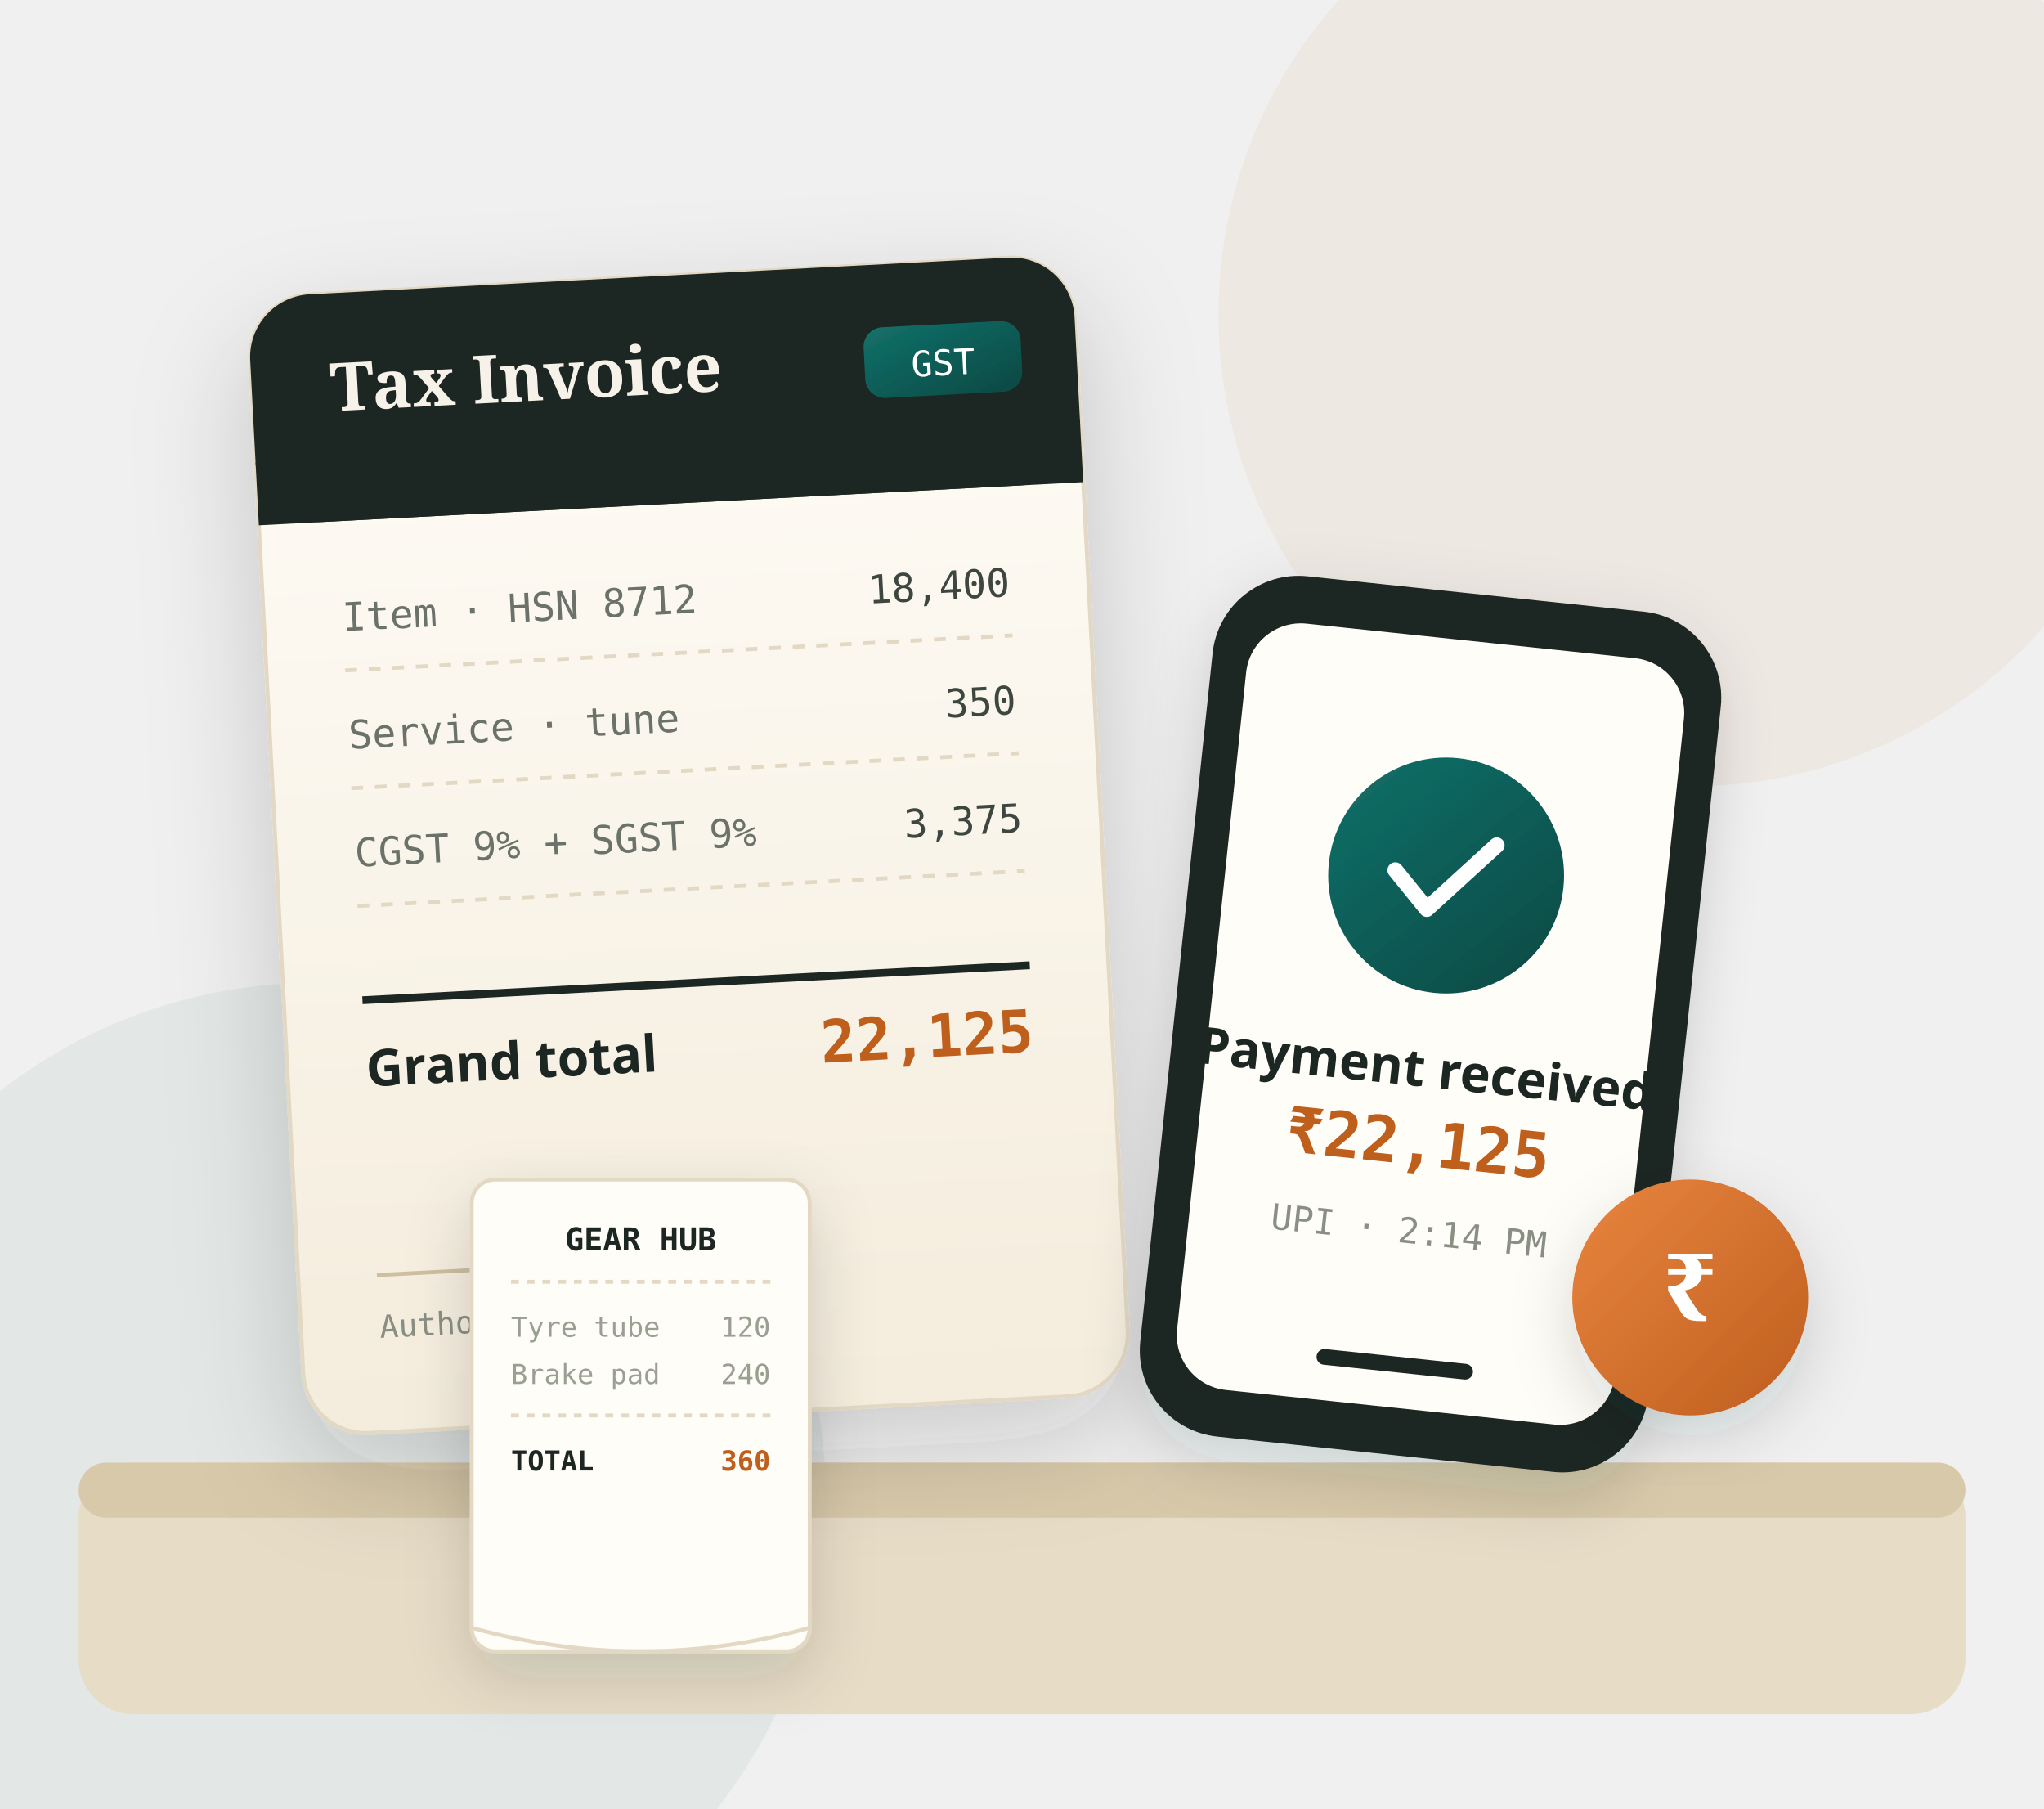
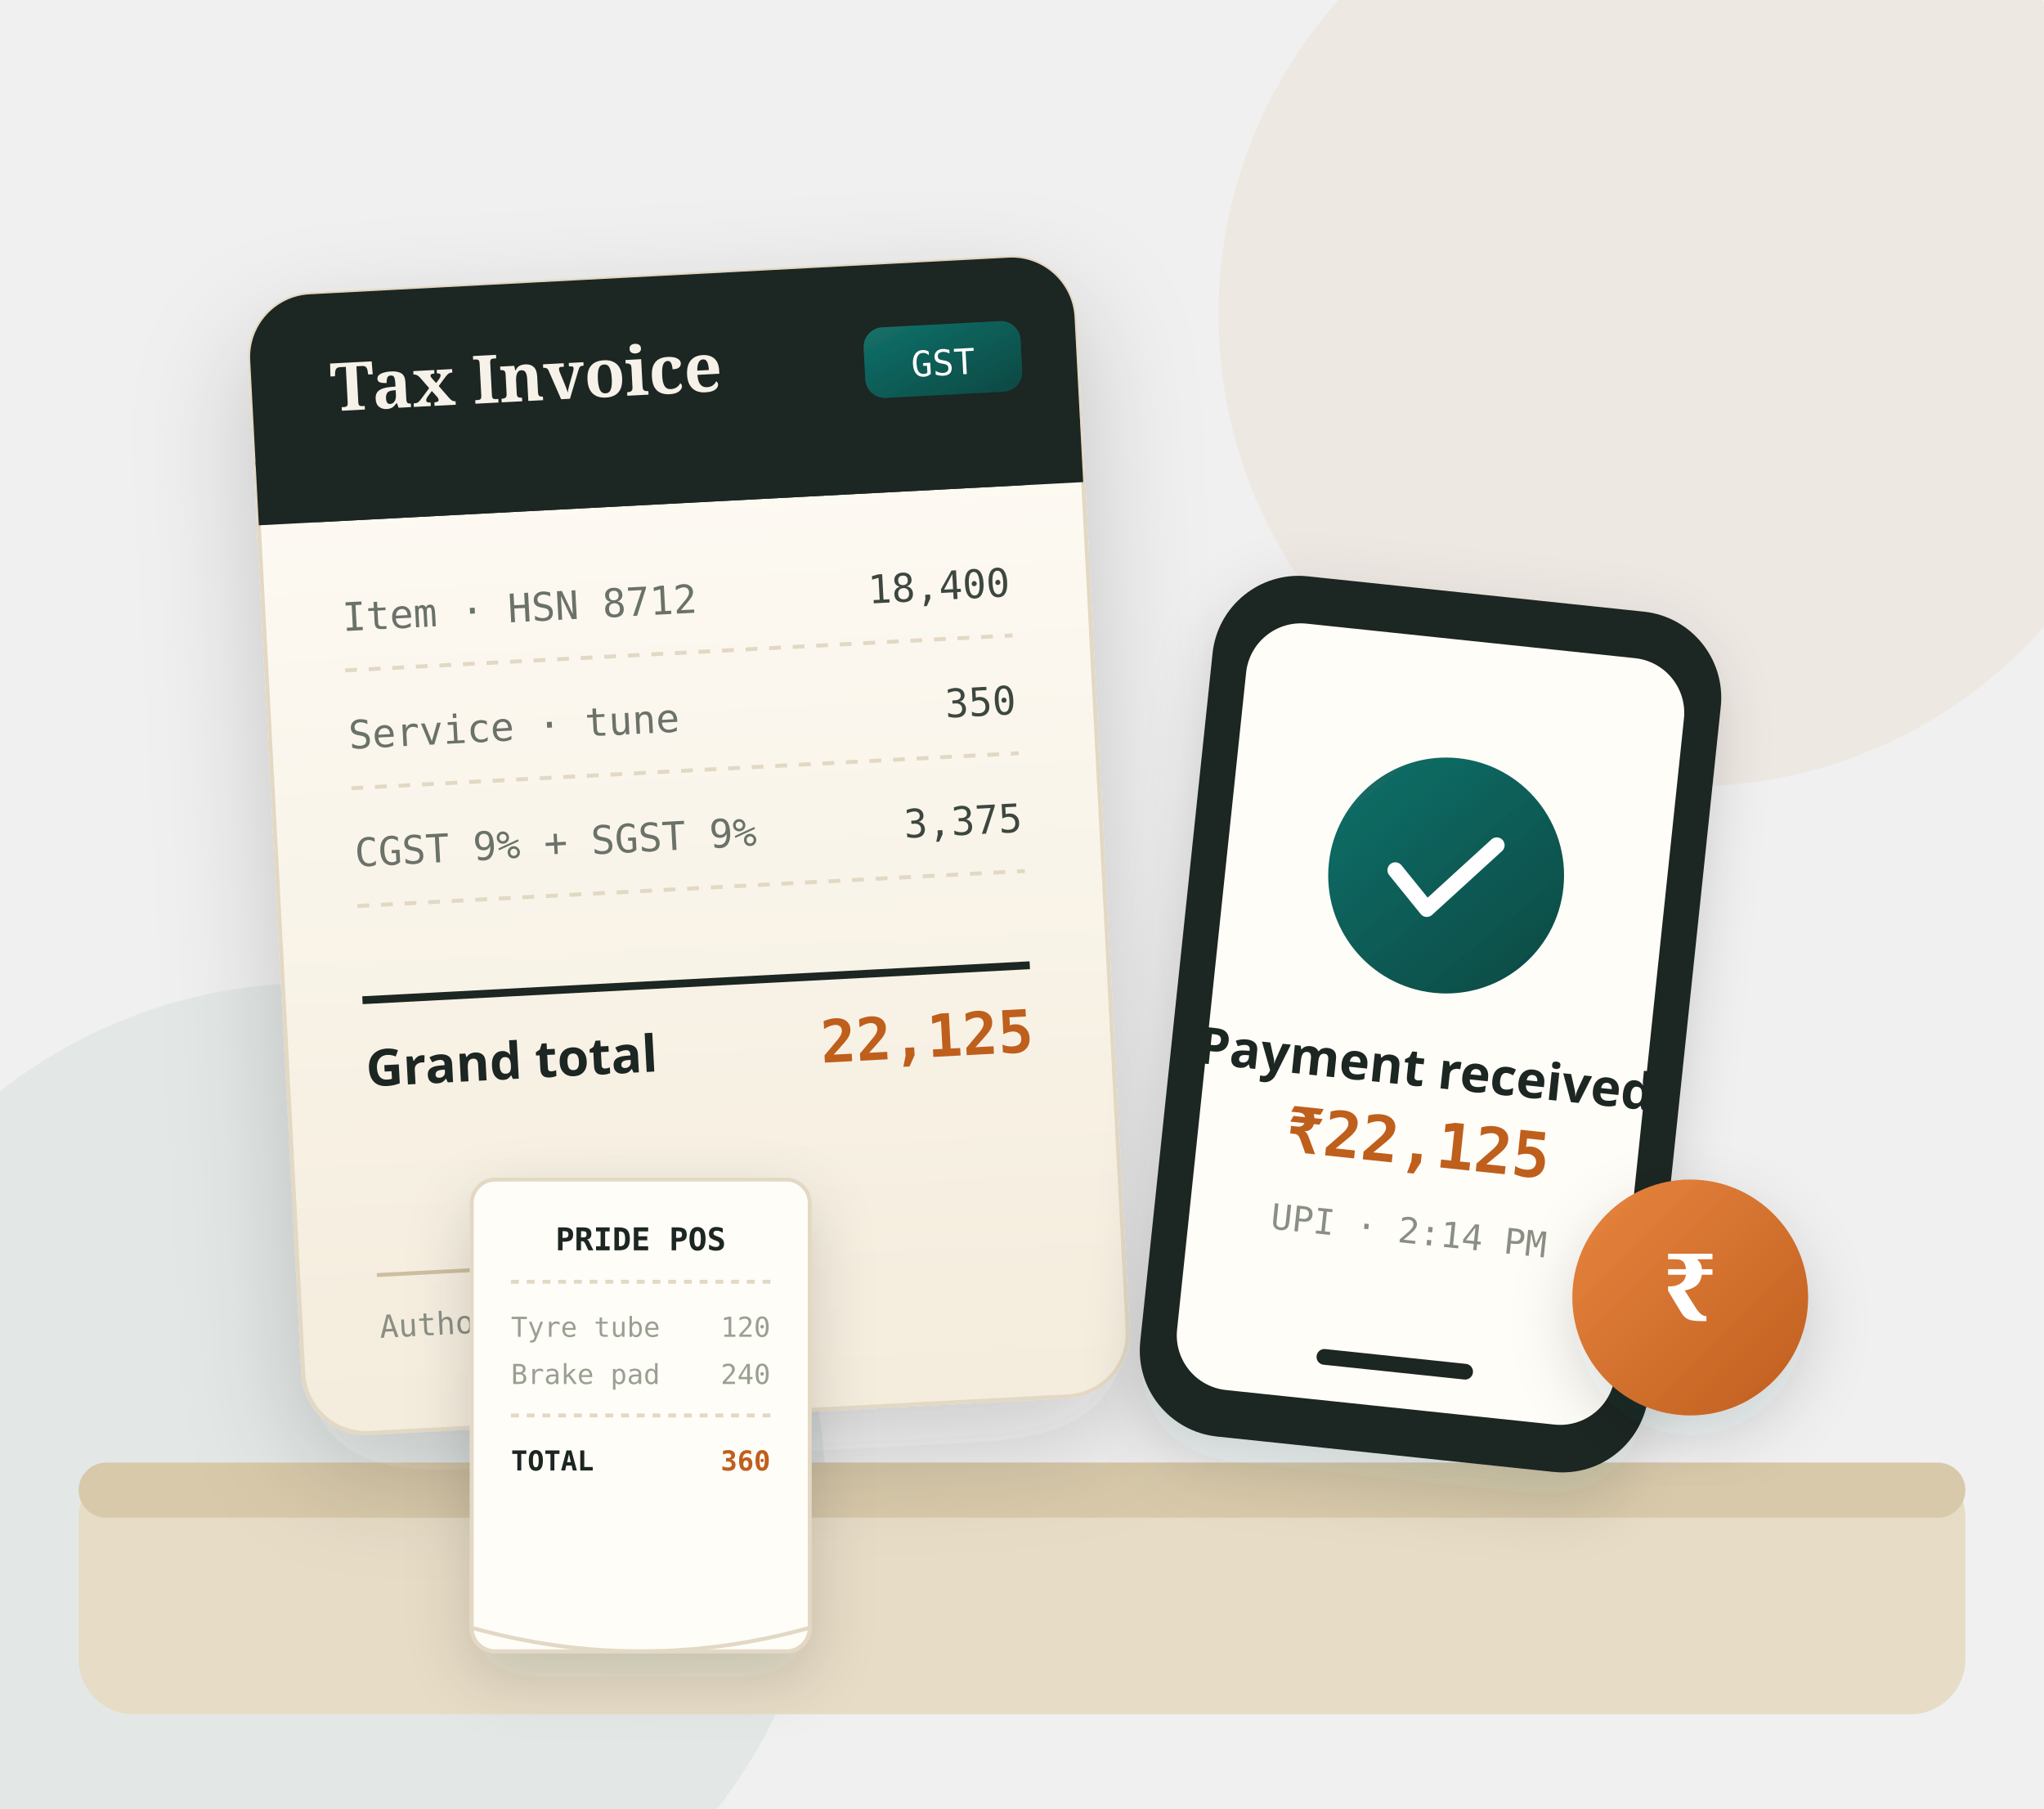
<svg xmlns="http://www.w3.org/2000/svg" viewBox="0 0 520 460" role="img" aria-label="A shop counter scene: a tax invoice, a phone showing a paid UPI payment, and a thermal receipt printing.">
  <defs>
    <linearGradient id="hc-paper" x1="0" y1="0" x2="0" y2="1">
      <stop offset="0" stop-color="#fffdf8" />
      <stop offset="1" stop-color="#f4ecdc" />
    </linearGradient>
    <linearGradient id="hc-saff" x1="0" y1="0" x2="1" y2="1">
      <stop offset="0" stop-color="#e8853f" />
      <stop offset="1" stop-color="#bf5e1f" />
    </linearGradient>
    <linearGradient id="hc-teal" x1="0" y1="0" x2="1" y2="1">
      <stop offset="0" stop-color="#13716a" />
      <stop offset="1" stop-color="#0a4843" />
    </linearGradient>
    <filter id="hc-sh" x="-20%" y="-20%" width="140%" height="140%">
      <feDropShadow dx="0" dy="10" stdDeviation="14" flood-color="#1d2520" flood-opacity="0.18" />
    </filter>
    <filter id="hc-sh2" x="-30%" y="-30%" width="160%" height="160%">
      <feDropShadow dx="0" dy="6" stdDeviation="8" flood-color="#1d2520" flood-opacity="0.16" />
    </filter>
  </defs>
  <circle cx="430" cy="80" r="120" fill="#d9712b" opacity="0.07" />
  <circle cx="80" cy="380" r="130" fill="#0f5e57" opacity="0.06" />
  <rect x="20" y="372" width="480" height="64" rx="14" fill="#e7dcc6" />
  <rect x="20" y="372" width="480" height="14" rx="7" fill="#d8c9aa" />
  <g filter="url(#hc-sh)" transform="rotate(-3 175 210)">
    <rect x="70" y="70" width="210" height="290" rx="16" fill="url(#hc-paper)" stroke="#e2d8c4" />
    <rect x="70" y="70" width="210" height="58" rx="16" fill="#1d2520" />
    <rect x="70" y="112" width="210" height="16" fill="#1d2520" />
    <text x="90" y="100" font-family="Georgia, serif" font-size="17" fill="#f7f2e9" font-weight="bold">Tax Invoice</text>
    <rect x="226" y="86" width="40" height="18" rx="5" fill="url(#hc-teal)" />
    <text x="246" y="99" font-family="monospace" font-size="9" fill="#fff" text-anchor="middle">GST</text>
    <g font-family="monospace" font-size="10" fill="#6b7269">
      <text x="90" y="156">Item · HSN 8712</text>
      <text x="260" y="156" text-anchor="end" fill="#3c463f">18,400</text>
      <line x1="90" y1="166" x2="260" y2="166" stroke="#e2d8c4" stroke-dasharray="3 3" />
      <text x="90" y="186">Service · tune</text>
      <text x="260" y="186" text-anchor="end" fill="#3c463f">350</text>
      <line x1="90" y1="196" x2="260" y2="196" stroke="#e2d8c4" stroke-dasharray="3 3" />
      <text x="90" y="216">CGST 9% + SGST 9%</text>
      <text x="260" y="216" text-anchor="end" fill="#3c463f">3,375</text>
      <line x1="90" y1="226" x2="260" y2="226" stroke="#e2d8c4" stroke-dasharray="3 3" />
    </g>
    <line x1="90" y1="250" x2="260" y2="250" stroke="#1d2520" stroke-width="2" />
    <text x="90" y="272" font-family="'Schibsted Grotesk',sans-serif" font-size="13" fill="#1d2520" font-weight="bold">Grand total</text>
    <text x="260" y="272" text-anchor="end" font-family="monospace" font-size="15" fill="#bf5e1f" font-weight="bold">22,125</text>
    <line x1="90" y1="320" x2="180" y2="320" stroke="#cdbf9f" />
    <text x="90" y="336" font-family="monospace" font-size="8" fill="#8a8f84">Authorised signatory</text>
  </g>
  <g filter="url(#hc-sh2)" transform="rotate(6 360 250)">
    <rect x="300" y="150" width="130" height="220" rx="22" fill="#1d2520" />
    <rect x="309" y="162" width="112" height="196" rx="14" fill="#fffdf8" />
    <circle cx="365" cy="222" r="30" fill="url(#hc-teal)" />
    <path d="M352 222 l9 9 16 -18" fill="none" stroke="#fff" stroke-width="4" stroke-linecap="round" stroke-linejoin="round" />
    <text x="365" y="276" text-anchor="middle" font-family="'Schibsted Grotesk',sans-serif" font-size="13" font-weight="bold" fill="#1d2520">Payment received</text>
    <text x="365" y="296" text-anchor="middle" font-family="monospace" font-size="16" fill="#bf5e1f" font-weight="bold">₹22,125</text>
    <text x="365" y="316" text-anchor="middle" font-family="monospace" font-size="9" fill="#8a8f84">UPI · 2:14 PM</text>
    <rect x="345" y="345" width="40" height="4" rx="2" fill="#1d2520" />
  </g>
  <g filter="url(#hc-sh2)">
    <rect x="120" y="300" width="86" height="120" rx="6" fill="#fffdf8" stroke="#e2d8c4" />
    <g font-family="monospace" font-size="7" fill="#9aa091">
-       <text x="163" y="318" text-anchor="middle" fill="#1d2520" font-size="8" font-weight="bold">GEAR HUB</text>
+       <text x="163" y="318" text-anchor="middle" fill="#1d2520" font-size="8" font-weight="bold">PRIDE POS</text>
      <line x1="130" y1="326" x2="196" y2="326" stroke="#e2d8c4" stroke-dasharray="2 2" />
      <text x="130" y="340">Tyre tube</text>
      <text x="196" y="340" text-anchor="end">120</text>
      <text x="130" y="352">Brake pad</text>
      <text x="196" y="352" text-anchor="end">240</text>
      <line x1="130" y1="360" x2="196" y2="360" stroke="#e2d8c4" stroke-dasharray="2 2" />
      <text x="130" y="374" fill="#1d2520" font-weight="bold">TOTAL</text>
      <text x="196" y="374" text-anchor="end" fill="#bf5e1f" font-weight="bold">360</text>
    </g>
    <path d="M120 414 q43 12 86 0" fill="none" stroke="#e2d8c4" />
  </g>
  <g transform="translate(430 330)">
    <circle r="30" fill="url(#hc-saff)" filter="url(#hc-sh2)" />
    <text y="6" text-anchor="middle" font-family="Georgia, serif" font-size="24" fill="#fff" font-weight="bold">₹</text>
  </g>
</svg>
